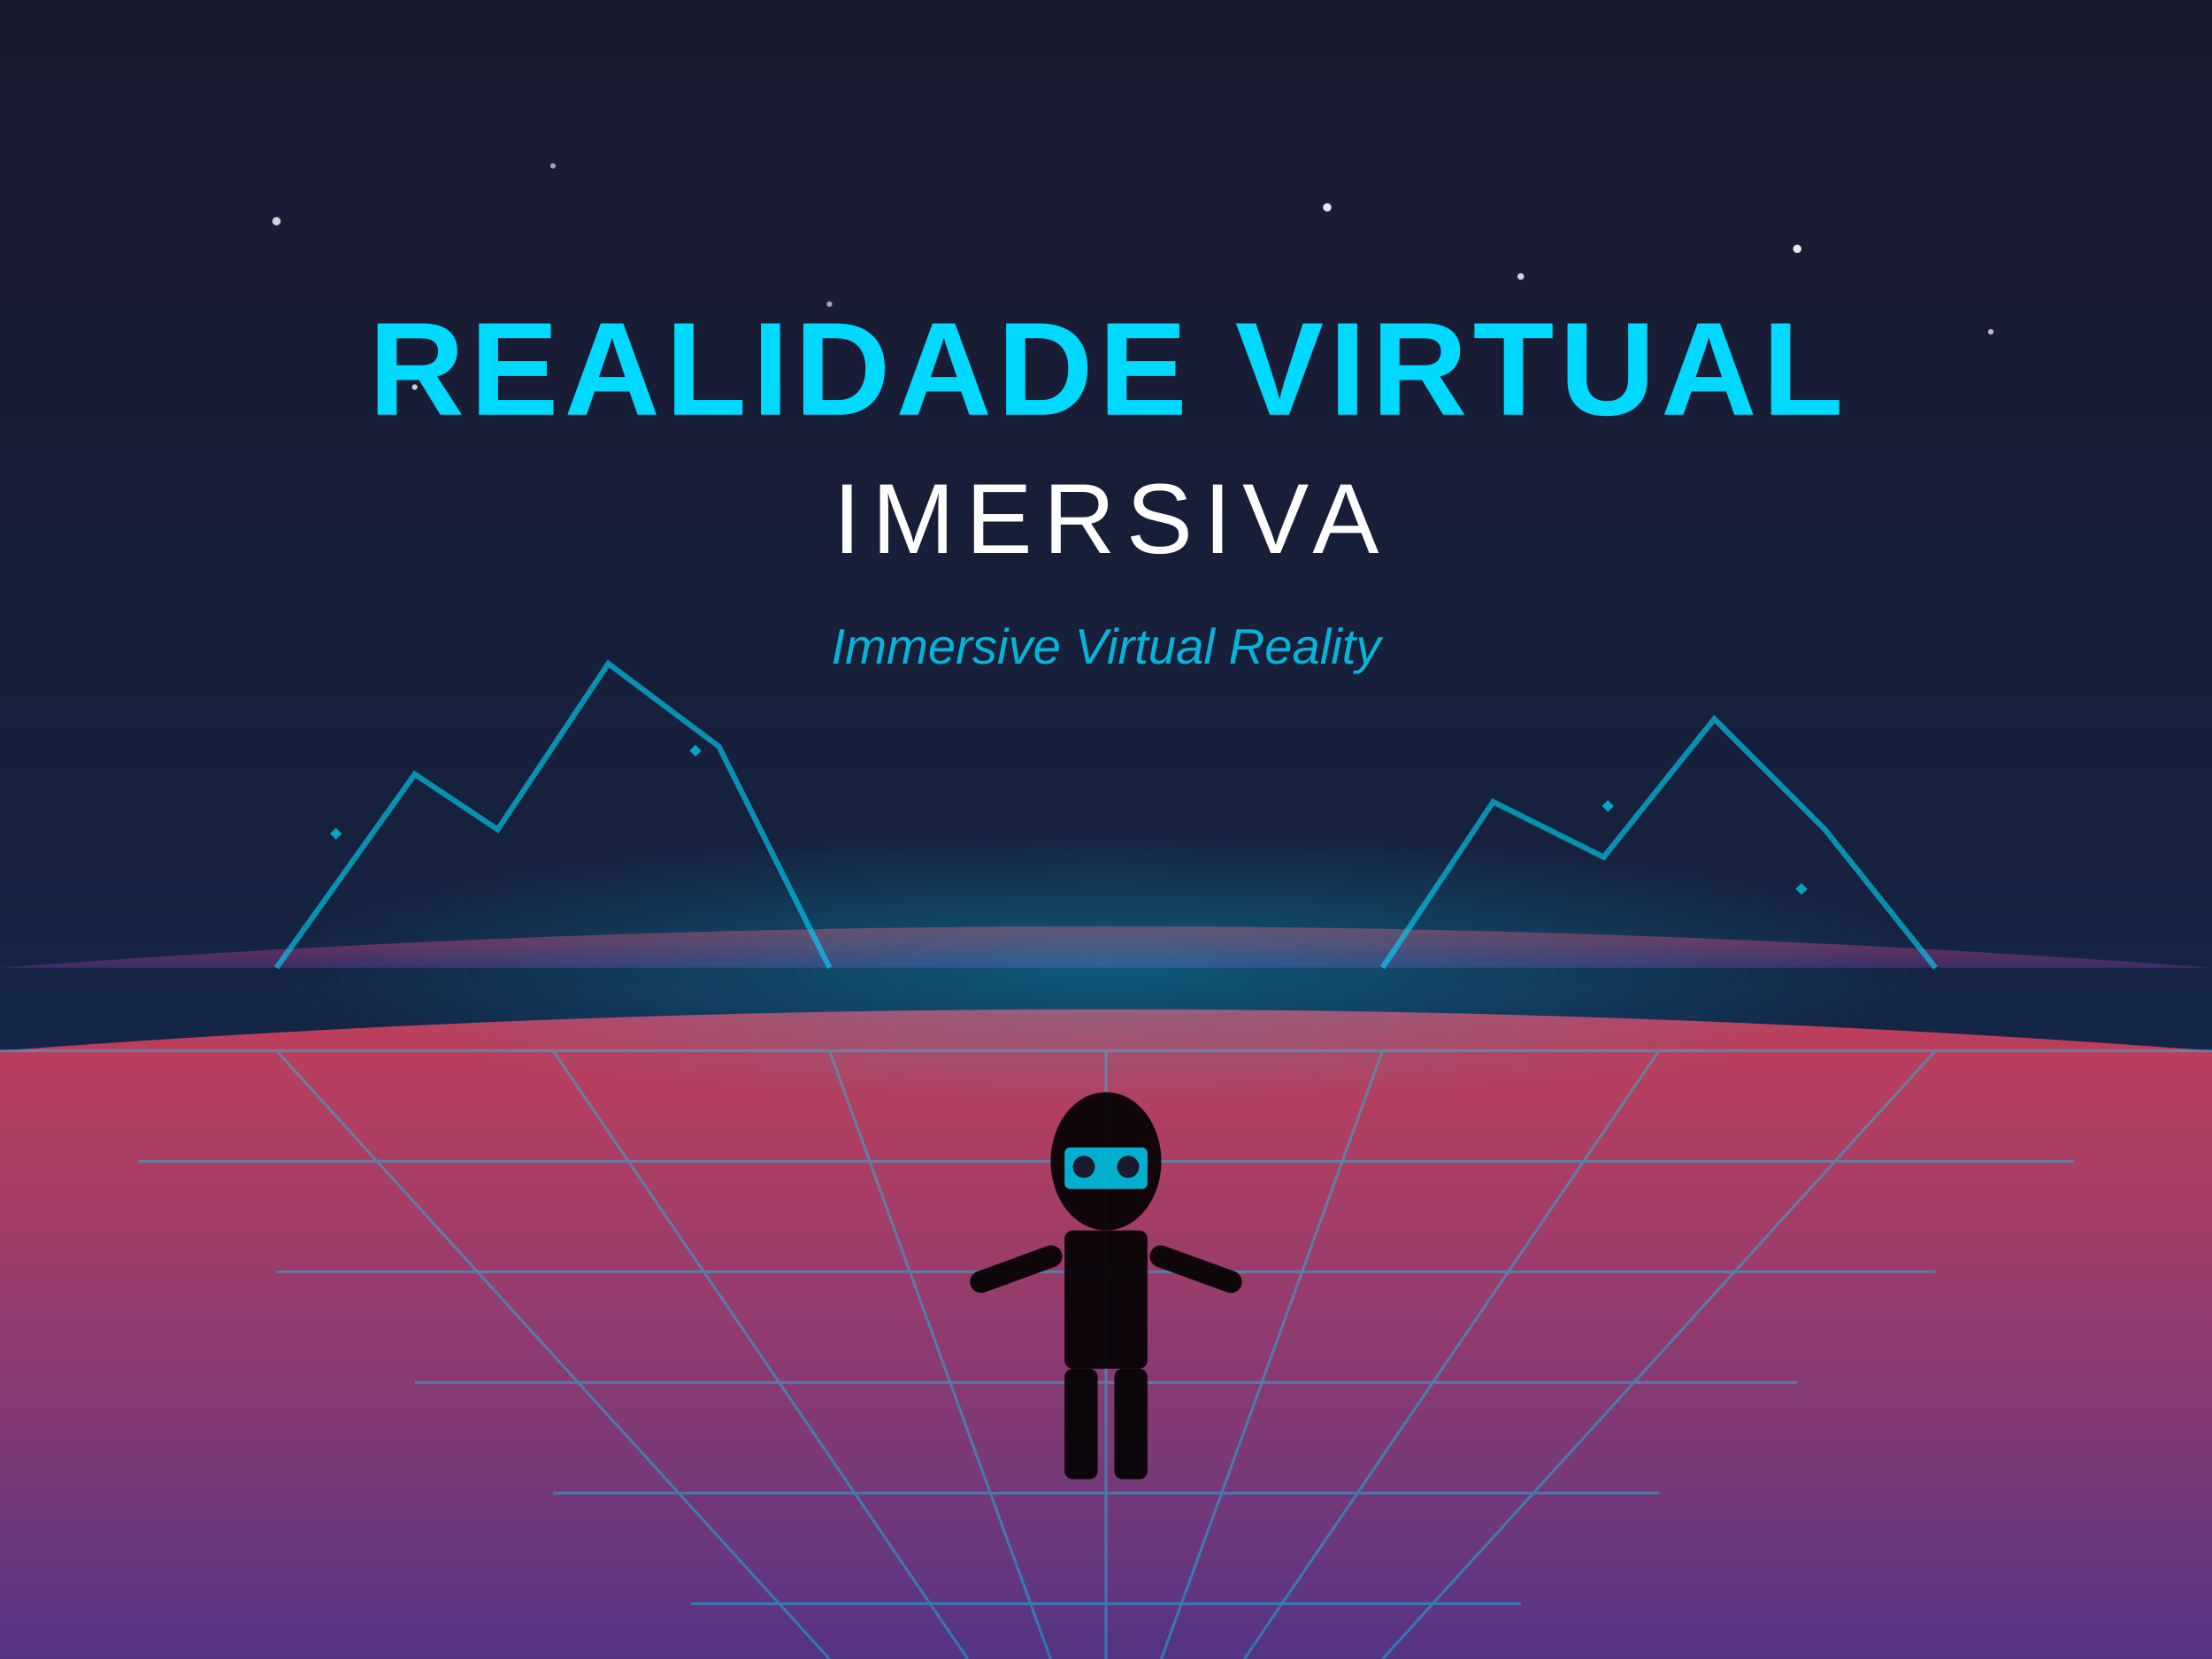
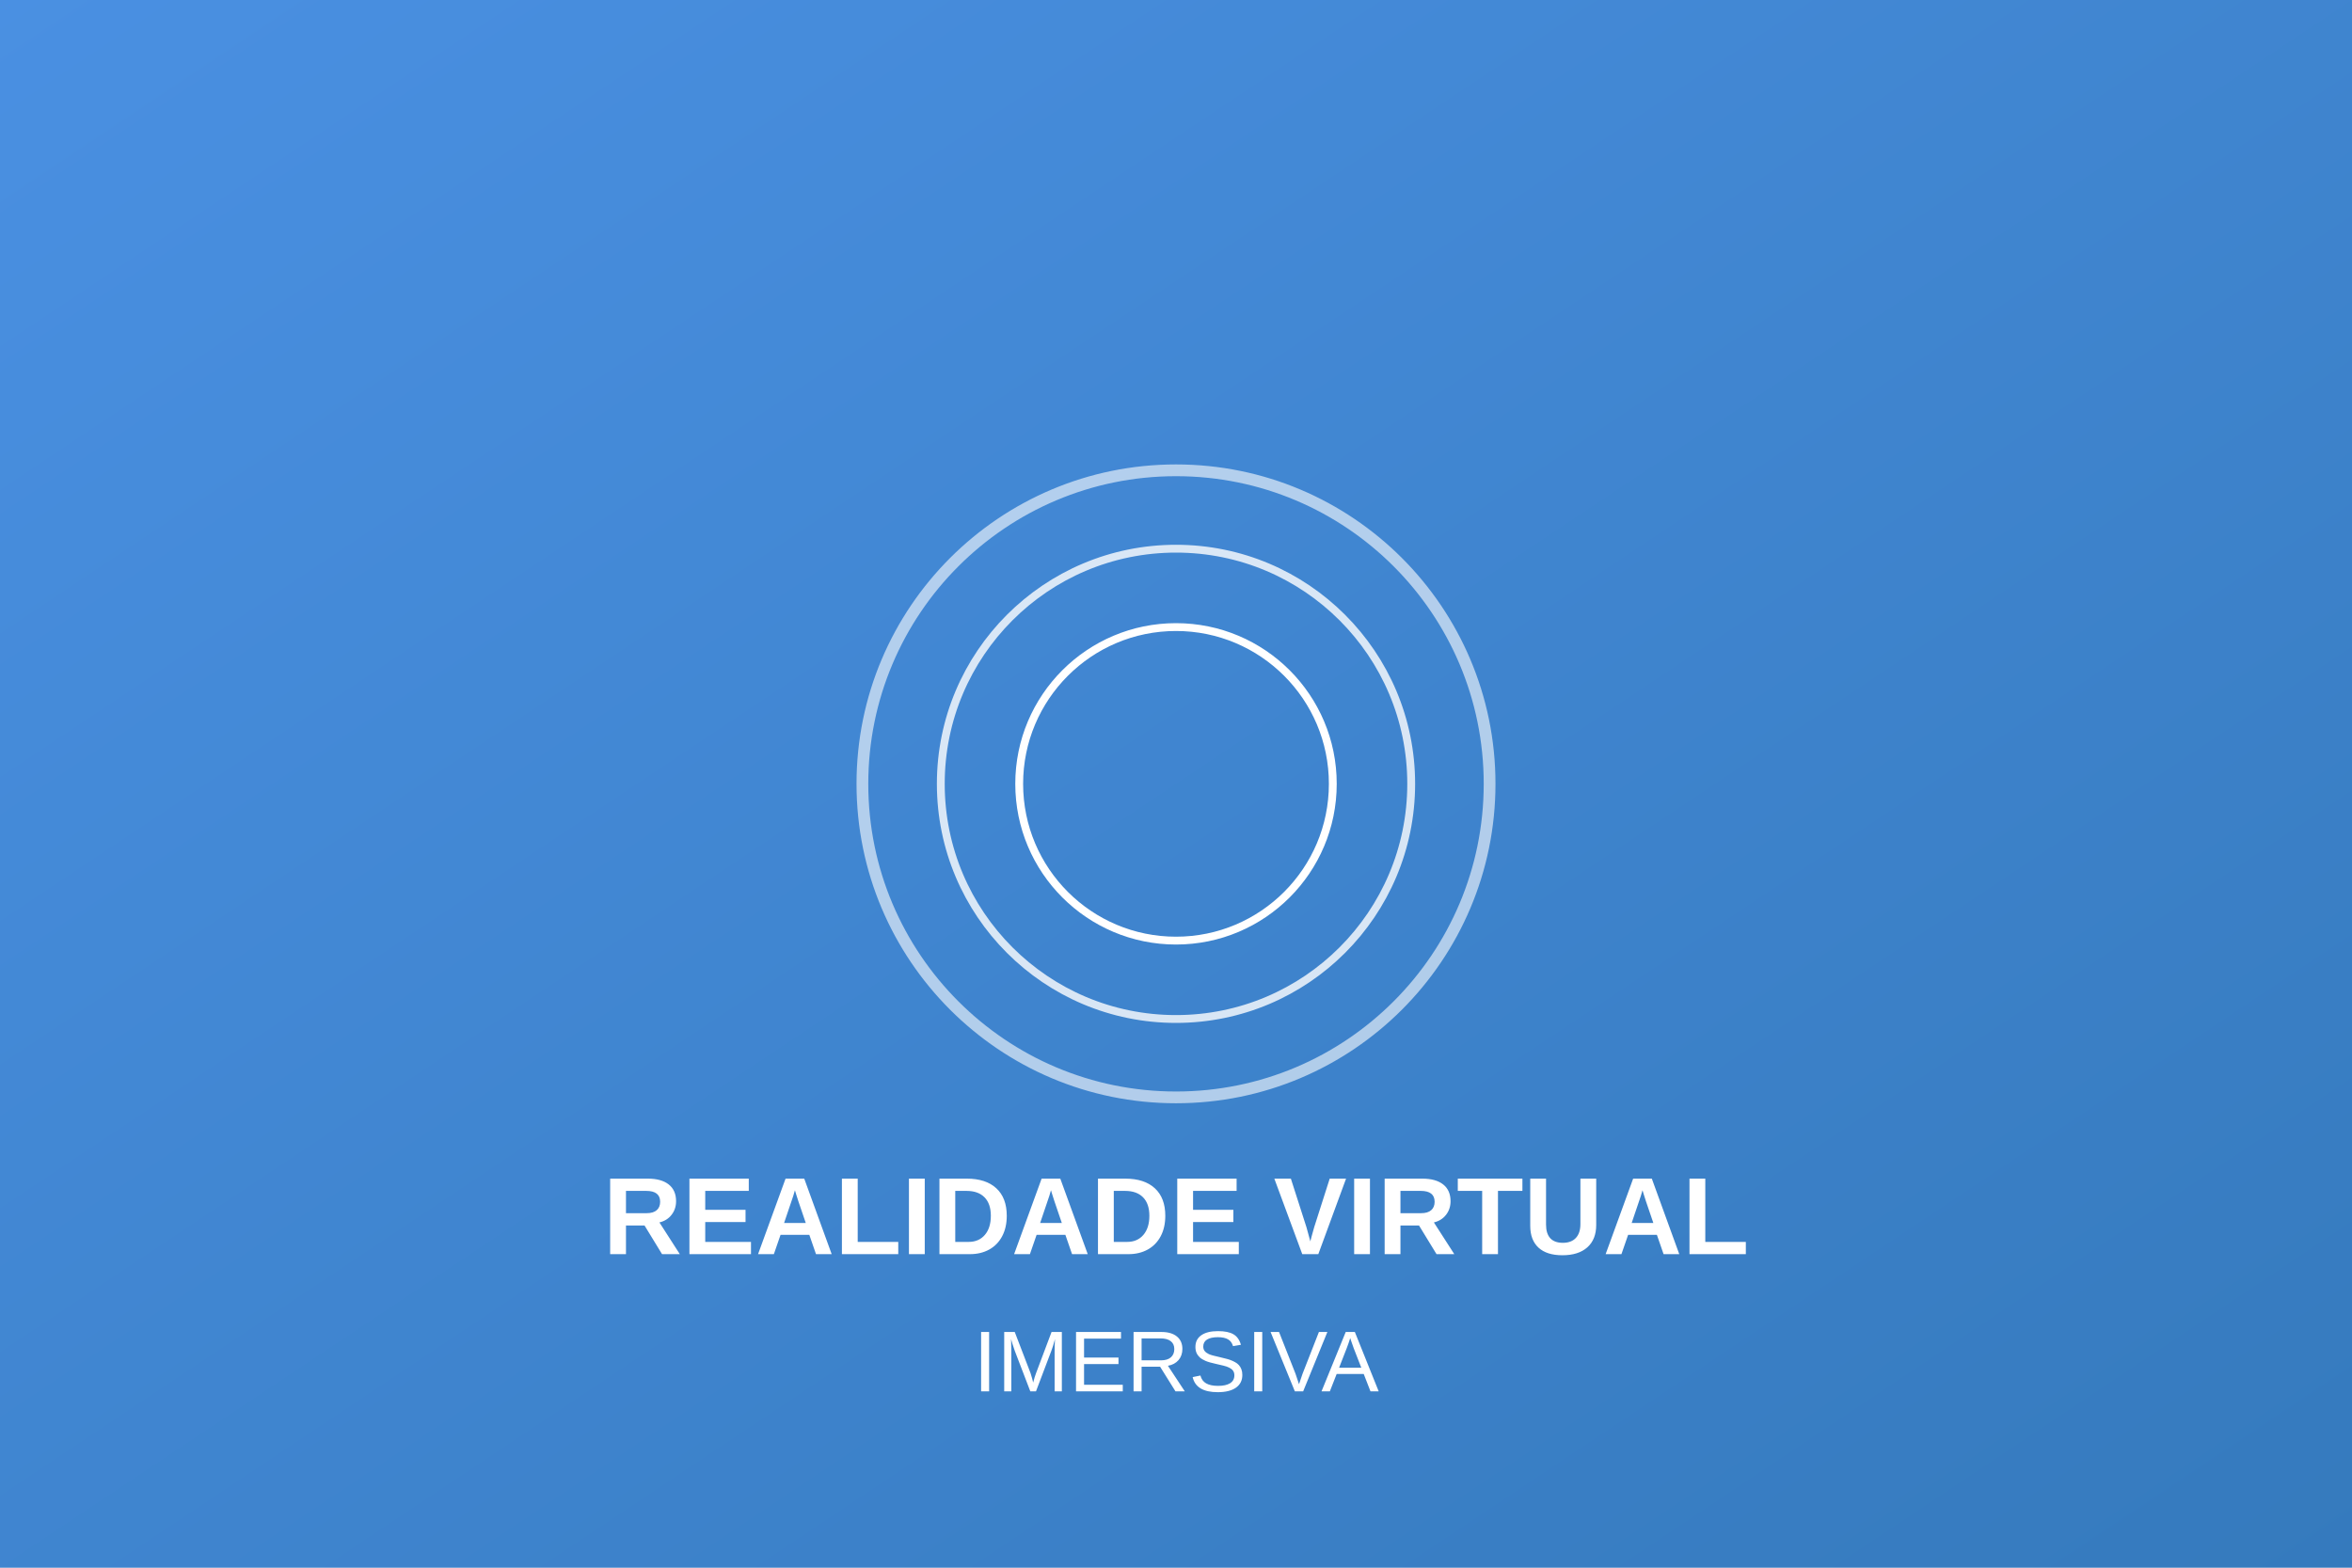
- <svg xmlns="http://www.w3.org/2000/svg" width="800" height="600">
+ <svg xmlns="http://www.w3.org/2000/svg" width="600" height="400">
  <defs>
-     <linearGradient id="skyGradient" x1="0%" y1="0%" x2="0%" y2="100%">
-       <stop offset="0%" style="stop-color:#1a1a2e;stop-opacity:1" />
-       <stop offset="50%" style="stop-color:#16213e;stop-opacity:1" />
-       <stop offset="100%" style="stop-color:#0f3460;stop-opacity:1" />
+     <linearGradient id="grad1" x1="0%" y1="0%" x2="100%" y2="100%">
+       <stop offset="0%" style="stop-color:#4a90e2;stop-opacity:1" />
+       <stop offset="100%" style="stop-color:#357abd;stop-opacity:1" />
    </linearGradient>
-     <linearGradient id="groundGradient" x1="0%" y1="0%" x2="0%" y2="100%">
-       <stop offset="0%" style="stop-color:#e94560;stop-opacity:0.8" />
-       <stop offset="100%" style="stop-color:#533483;stop-opacity:1" />
-     </linearGradient>
-     <radialGradient id="glowGradient" cx="50%" cy="50%">
-       <stop offset="0%" style="stop-color:#00d9ff;stop-opacity:1" />
-       <stop offset="100%" style="stop-color:#00d9ff;stop-opacity:0" />
-     </radialGradient>
  </defs>
-   <rect width="800" height="600" fill="url(#skyGradient)" />
-   <circle cx="100" cy="80" r="1.5" fill="#ffffff" opacity="0.8" />
-   <circle cx="200" cy="60" r="1" fill="#ffffff" opacity="0.6" />
-   <circle cx="650" cy="90" r="1.5" fill="#ffffff" opacity="0.9" />
-   <circle cx="720" cy="120" r="1" fill="#ffffff" opacity="0.7" />
-   <circle cx="150" cy="140" r="1" fill="#ffffff" opacity="0.8" />
-   <circle cx="550" cy="100" r="1.2" fill="#ffffff" opacity="0.8" />
-   <circle cx="300" cy="110" r="1" fill="#ffffff" opacity="0.6" />
-   <circle cx="480" cy="75" r="1.5" fill="#ffffff" opacity="0.9" />
-   <path d="M 0 350 Q 400 320 800 350" fill="url(#groundGradient)" opacity="0.6" />
-   <path d="M 0 380 Q 400 350 800 380 L 800 600 L 0 600 Z" fill="url(#groundGradient)" />
-   <g stroke="#00d9ff" stroke-width="1" opacity="0.4">
-     <line x1="0" y1="380" x2="800" y2="380" />
-     <line x1="50" y1="420" x2="750" y2="420" />
-     <line x1="100" y1="460" x2="700" y2="460" />
-     <line x1="150" y1="500" x2="650" y2="500" />
-     <line x1="200" y1="540" x2="600" y2="540" />
-     <line x1="250" y1="580" x2="550" y2="580" />
-     <line x1="100" y1="380" x2="300" y2="600" />
-     <line x1="200" y1="380" x2="350" y2="600" />
-     <line x1="300" y1="380" x2="380" y2="600" />
-     <line x1="400" y1="380" x2="400" y2="600" />
-     <line x1="500" y1="380" x2="420" y2="600" />
-     <line x1="600" y1="380" x2="450" y2="600" />
-     <line x1="700" y1="380" x2="500" y2="600" />
-   </g>
-   <ellipse cx="400" cy="350" rx="300" ry="50" fill="url(#glowGradient)" opacity="0.3" />
-   <g opacity="0.6" fill="none" stroke="#00d9ff" stroke-width="2">
-     <path d="M 100 350 L 150 280 L 180 300 L 220 240 L 260 270 L 300 350" />
-     <path d="M 500 350 L 540 290 L 580 310 L 620 260 L 660 300 L 700 350" />
-   </g>
-   <g fill="#00d9ff" opacity="0.7">
-     <rect x="120" y="300" width="3" height="3" transform="rotate(45 121.5 301.5)" />
-     <rect x="250" y="270" width="3" height="3" transform="rotate(45 251.5 271.5)" />
-     <rect x="580" y="290" width="3" height="3" transform="rotate(45 581.5 291.5)" />
-     <rect x="650" y="320" width="3" height="3" transform="rotate(45 651.5 321.5)" />
-   </g>
-   <g fill="#000000" opacity="0.9">
-     <ellipse cx="400" cy="420" rx="20" ry="25" />
-     <rect x="385" y="445" width="30" height="50" rx="3" />
-     <rect x="350" y="455" width="35" height="8" rx="4" transform="rotate(-20 367.5 459)" />
-     <rect x="415" y="455" width="35" height="8" rx="4" transform="rotate(20 432.5 459)" />
-     <rect x="385" y="495" width="12" height="40" rx="3" />
-     <rect x="403" y="495" width="12" height="40" rx="3" />
-   </g>
-   <rect x="385" y="415" width="30" height="15" rx="2" fill="#00d9ff" opacity="0.8" />
-   <circle cx="392" cy="422" r="4" fill="#1a1a2e" />
-   <circle cx="408" cy="422" r="4" fill="#1a1a2e" />
-   <text x="400" y="150" font-family="Arial, sans-serif" font-size="48" font-weight="bold" text-anchor="middle" fill="#00d9ff" letter-spacing="2">
-     REALIDADE VIRTUAL
-   </text>
-   <text x="400" y="200" font-family="Arial, sans-serif" font-size="36" font-weight="300" text-anchor="middle" fill="#ffffff" letter-spacing="4">
-     IMERSIVA
-   </text>
-   <text x="400" y="240" font-family="Arial, sans-serif" font-size="18" font-style="italic" text-anchor="middle" fill="#00d9ff" opacity="0.8">
-     Immersive Virtual Reality
-   </text>
+   <rect width="600" height="400" fill="url(#grad1)" />
+   <circle cx="300" cy="200" r="80" fill="none" stroke="#fff" stroke-width="3" opacity="0.6" />
+   <circle cx="300" cy="200" r="60" fill="none" stroke="#fff" stroke-width="2" opacity="0.8" />
+   <circle cx="300" cy="200" r="40" fill="none" stroke="#fff" stroke-width="2" opacity="1" />
+   <text x="300" y="320" font-family="Arial, sans-serif" font-size="28" font-weight="bold" text-anchor="middle" fill="#fff">REALIDADE VIRTUAL</text>
+   <text x="300" y="355" font-family="Arial, sans-serif" font-size="22" text-anchor="middle" fill="#fff">IMERSIVA</text>
</svg>
